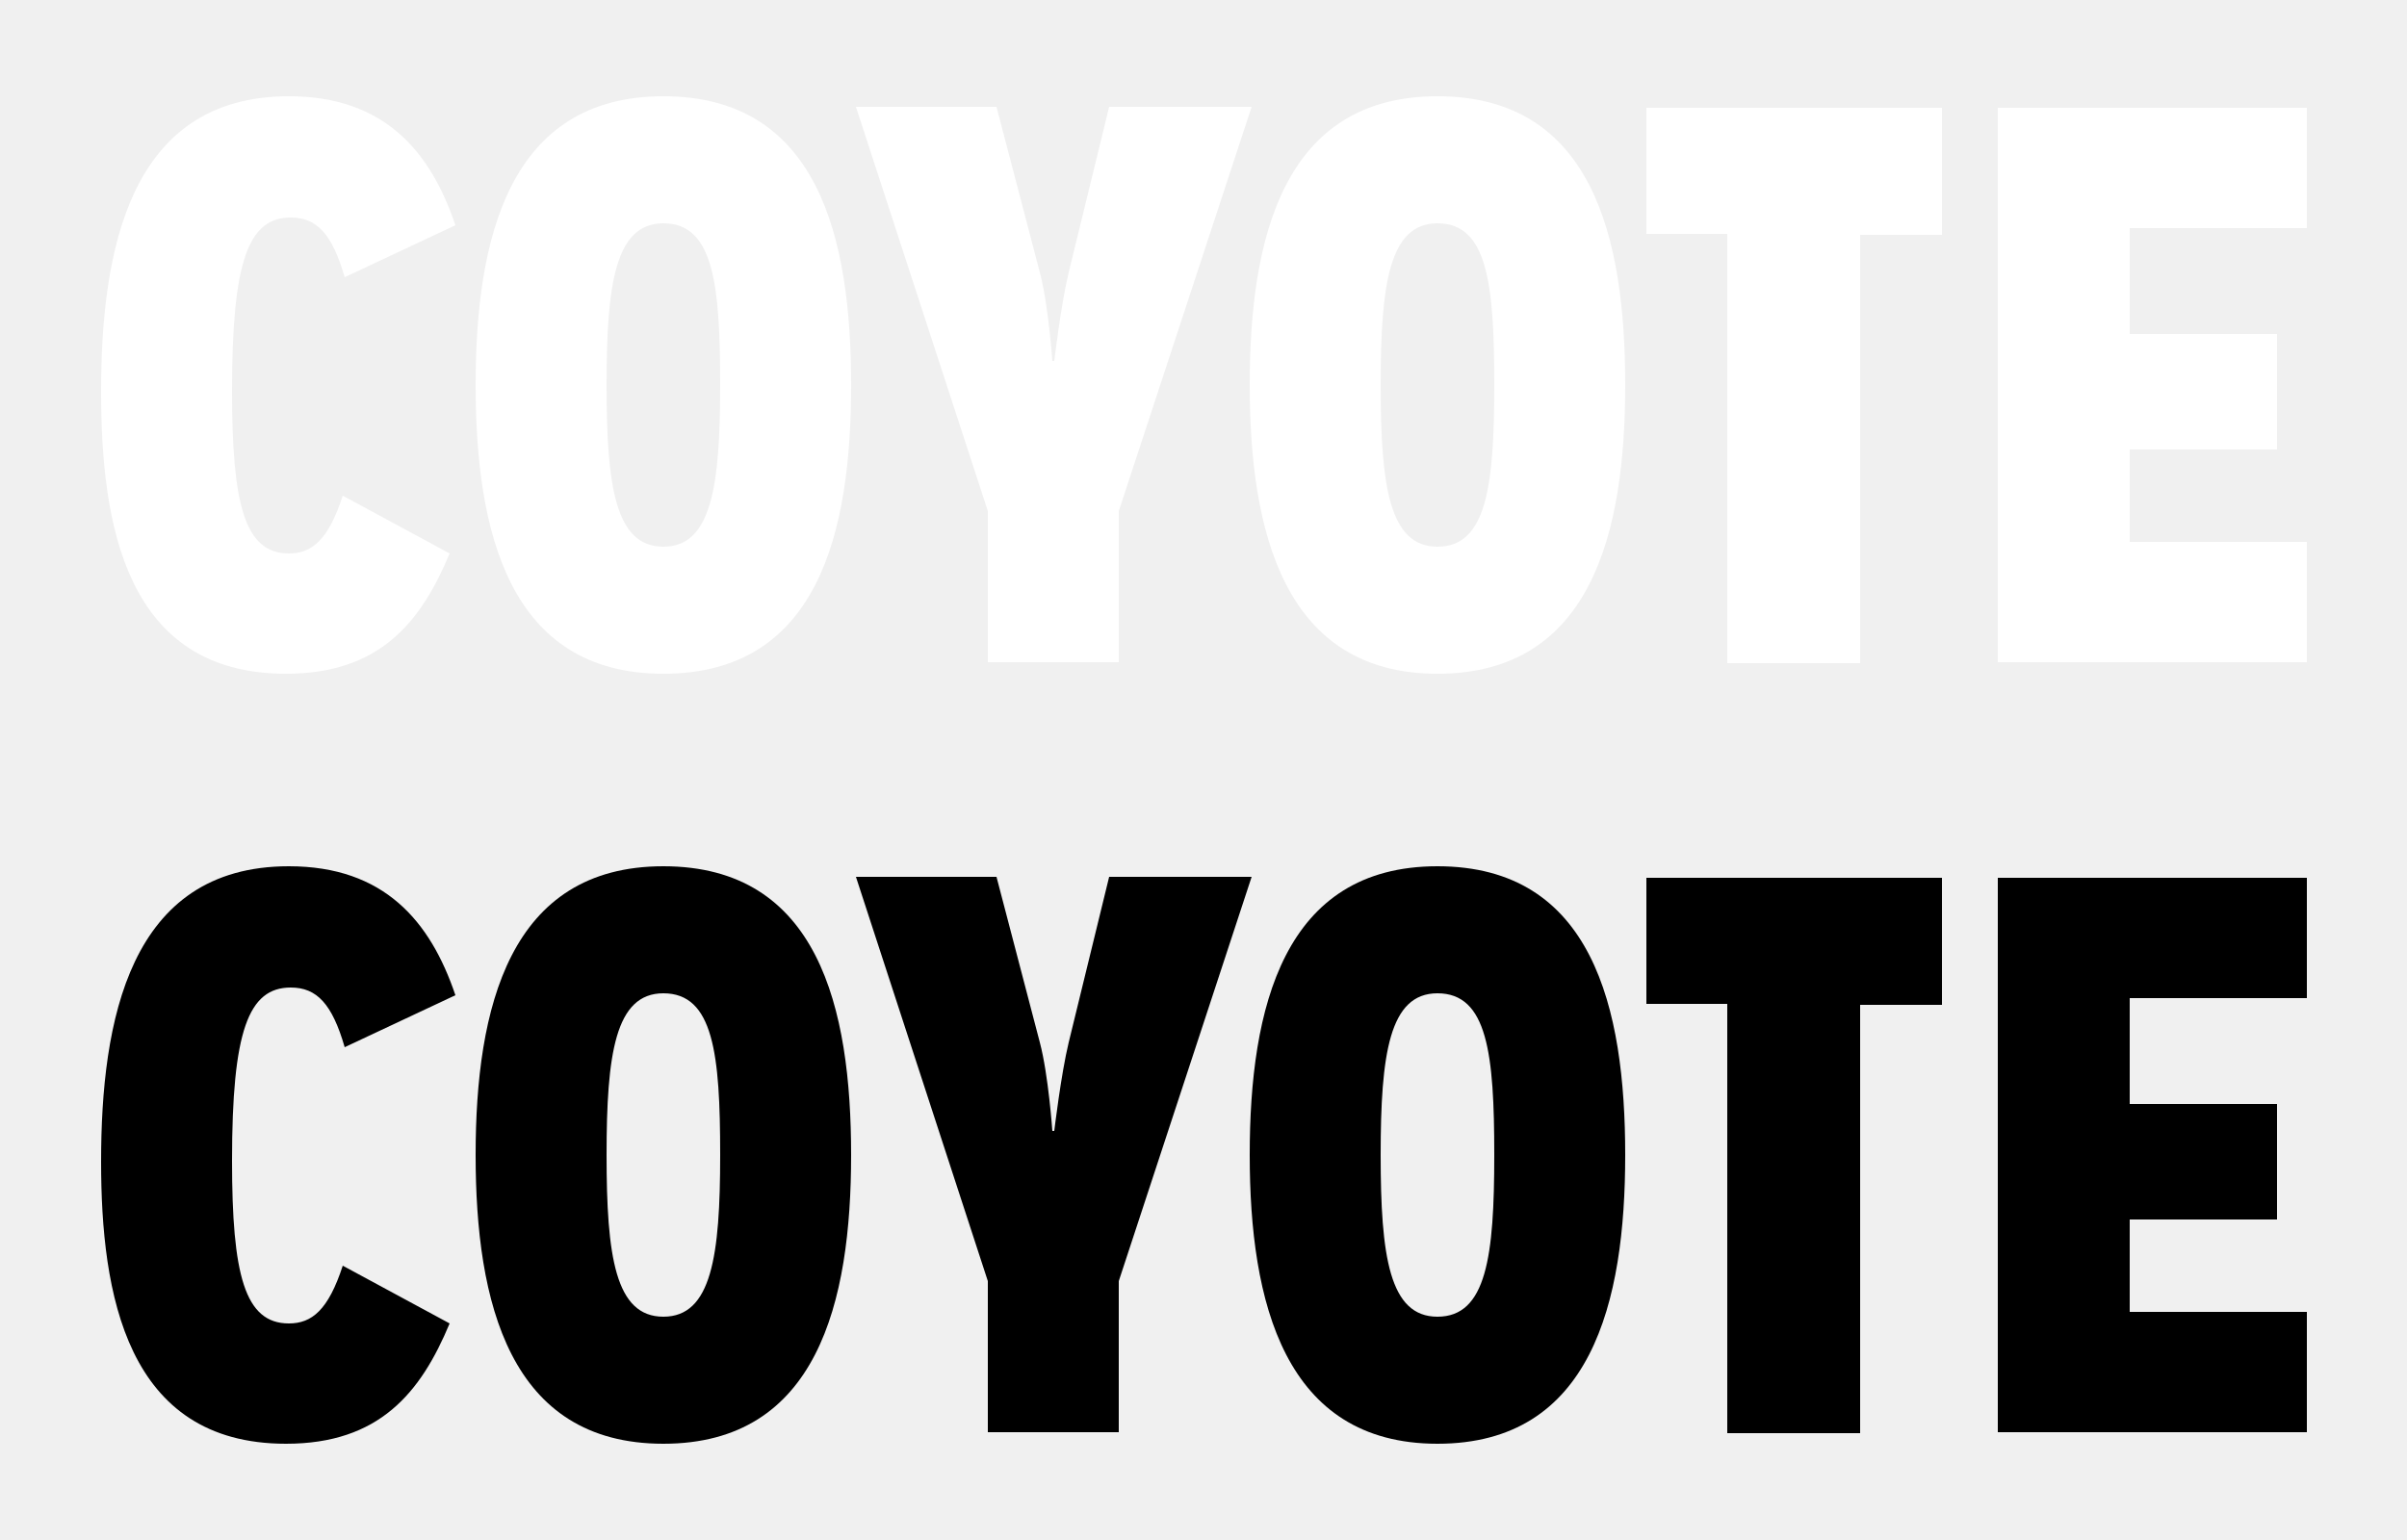
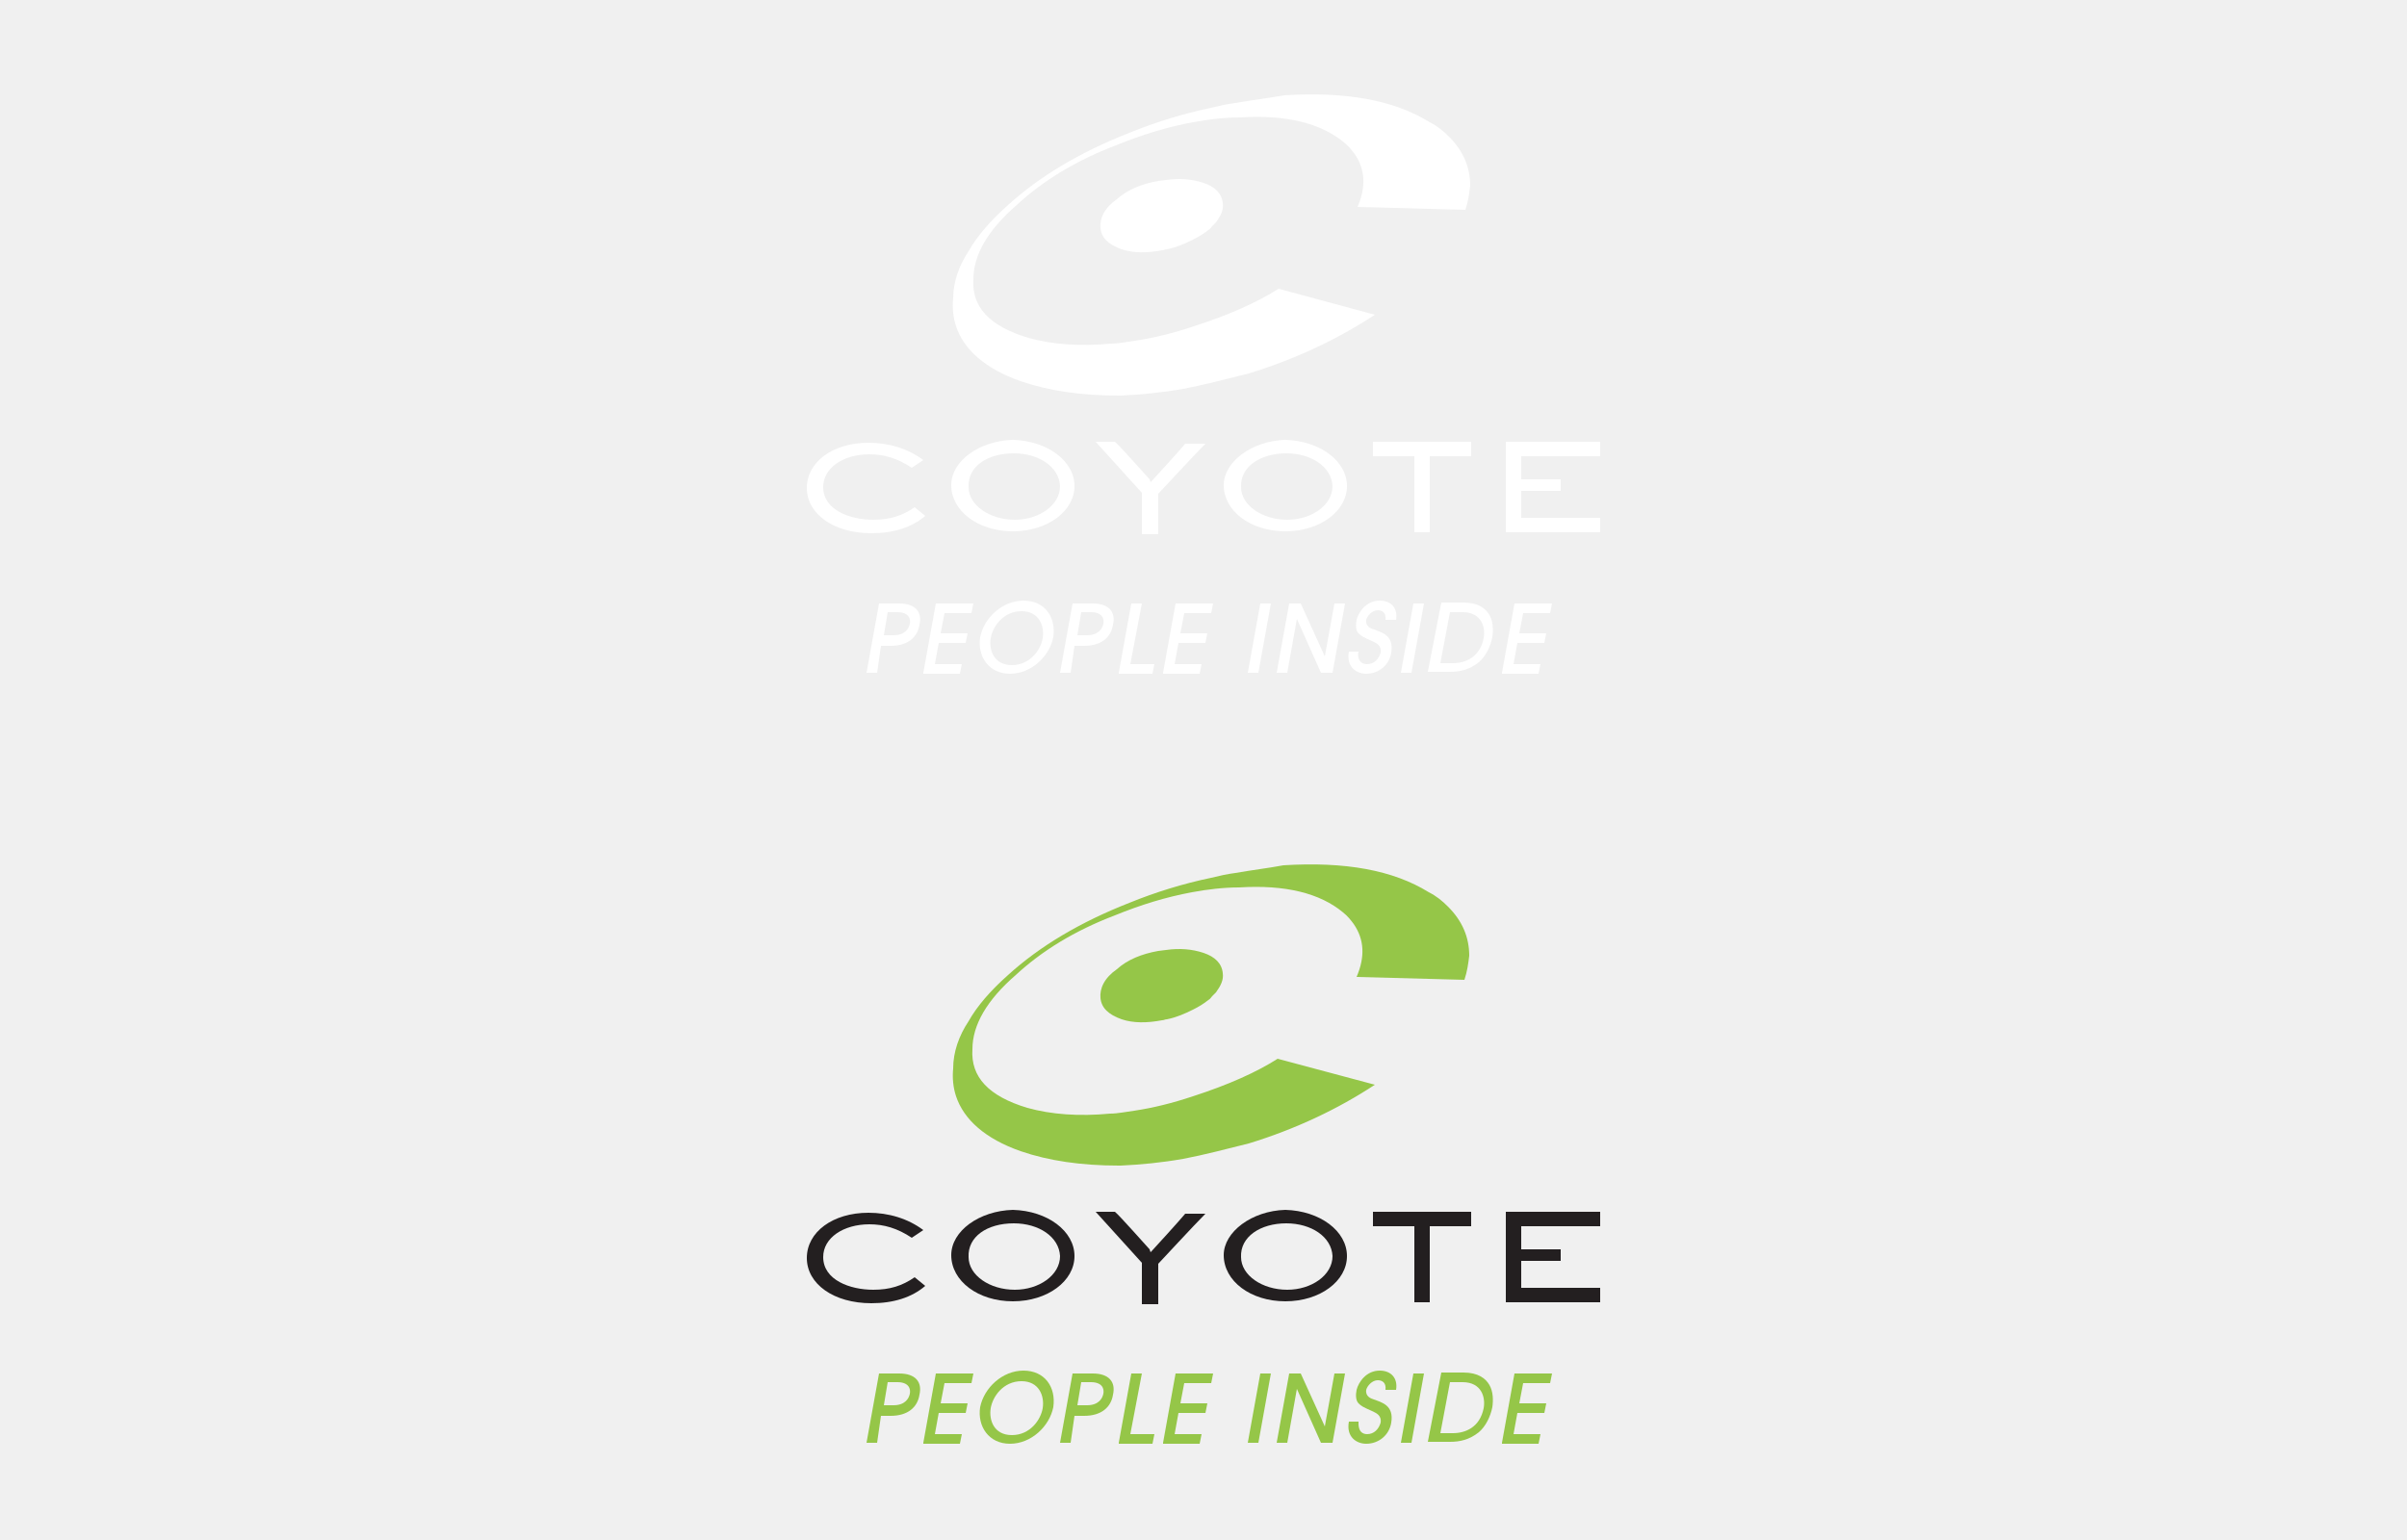
<svg xmlns="http://www.w3.org/2000/svg" version="1.1" x="0px" y="0px" viewBox="0 0 250 160" enable-background="new 0 0 250 160" xml:space="preserve">
  <g id="Layers" display="none">
    <rect display="inline" fill="#FF0000" width="250" height="80" />
    <rect y="80" display="inline" opacity="0.5" fill="#FF0000" width="250" height="80" />
  </g>
  <g id="Sprites">
</g>
  <g id="Logo_Clients">
    <g>
-       <path fill="#FFFFFF" d="M46.7,57.5c-3,7.2-7.3,12.5-17,12.5C13,70,10.5,54.4,10.5,40.7C10.5,26.1,13.4,10,30,10    c9.9,0,14.7,5.7,17.3,13.4l-11.5,5.4c-1.3-4.5-2.9-6.2-5.6-6.2c-4.4,0-6.1,4.5-6.1,18c0,11.8,1.3,16.9,5.9,16.9    c2.4,0,4.1-1.4,5.6-6L46.7,57.5z" />
-       <path fill="#FFFFFF" d="M49.4,40c0-15.3,3.5-30,19.5-30C85,10,88.4,24.7,88.4,40S85,70,68.9,70C52.9,70,49.4,55.3,49.4,40z     M74.8,40c0-10.5-0.7-16.8-5.9-16.8c-5,0-5.9,6.3-5.9,16.8s0.9,16.8,5.9,16.8C73.9,56.8,74.8,50.5,74.8,40z" />
-       <path fill="#FFFFFF" d="M116.2,68.8h-13.6V53.1l-13.7-42h14.6l4.5,17.2c0.9,3.4,1.3,9.2,1.3,9.2h0.2c0,0,0.7-5.9,1.5-9.2l4.2-17.2    H130l-13.8,42V68.8z" />
-       <path fill="#FFFFFF" d="M129.8,40c0-15.3,3.5-30,19.5-30c16.1,0,19.5,14.7,19.5,30s-3.5,30-19.5,30C133.4,70,129.8,55.3,129.8,40z     M155.2,40c0-10.5-0.7-16.8-5.9-16.8c-5,0-5.9,6.3-5.9,16.8s0.9,16.8,5.9,16.8C154.4,56.8,155.2,50.5,155.2,40z" />
-       <path fill="#FFFFFF" d="M179.4,68.8V24.3H171V11.2h30.7v13.2h-8.5v44.5H179.4z" />
-       <path fill="#FFFFFF" d="M207.5,68.8V11.2h32.1v12.5h-18.4v11h15.3v12h-15.3v9.6h18.4v12.5H207.5z" />
+       <g>
+         <g>
+           <path fill="#FFFFFF" d="M128.3,10.7c-0.8,0.1-1.7,0.3-2.5,0.5c-2.9,0.6-5.8,1.5-8.5,2.6c-5.1,2-9.3,4.5-12.6,7.5      c-1.8,1.6-3.2,3.2-4.1,4.8c-1,1.5-1.6,3.2-1.6,4.9c-0.1,1,0,2,0.3,2.9c0.8,2.4,3,4.4,6.7,5.7c2.9,1,6.3,1.5,10.2,1.5      c0.1,0,0.1,0,0.2,0c2.1-0.1,4.2-0.3,6.5-0.7c2.1-0.4,4.4-1,6.8-1.6c4.9-1.5,9.3-3.6,13.1-6.1L132.8,30c-2.2,1.4-5.1,2.7-8.8,3.9      c-2.1,0.7-4.1,1.2-6.1,1.5c-0.8,0.1-1.7,0.3-2.5,0.3c-3.2,0.3-6.1,0.1-8.6-0.6c-4-1.2-5.9-3.2-5.7-6.1c0-2.5,1.5-5.1,4.5-7.7      c2.7-2.5,6.1-4.6,10.3-6.2c2.7-1.1,5.3-1.9,8-2.4c1.6-0.3,3.3-0.5,4.9-0.5c4.8-0.3,8.4,0.6,10.8,2.6c0.5,0.4,0.8,0.8,1.1,1.2      c1.1,1.6,1.2,3.4,0.3,5.5l11.2,0.3c0.3-0.9,0.4-1.7,0.5-2.5c0-1.9-0.7-3.6-2.2-5.1c-0.6-0.6-1.2-1.1-2-1.5      c-3.7-2.3-8.7-3.2-15.1-2.8C131.7,10.2,130,10.4,128.3,10.7" />
+           <path fill="#FFFFFF" d="M121.1,18.7l-0.8,0.1c-1.7,0.3-3.2,0.9-4.3,1.9c-1.3,0.9-1.8,2-1.7,3c0.1,1,0.8,1.7,2.2,2.2      c1.2,0.4,2.6,0.4,4.2,0.1c0.2,0,0.3-0.1,0.5-0.1c1-0.2,1.9-0.6,2.7-1c0.6-0.3,1.1-0.6,1.6-1c0.2-0.1,0.3-0.3,0.4-0.4      c0.1-0.1,0.3-0.3,0.4-0.4c0.5-0.7,0.8-1.3,0.7-2c-0.1-1-0.8-1.7-2-2.1C123.8,18.6,122.5,18.5,121.1,18.7" />
+           <path fill="#FFFFFF" d="M158,51l0.2,0c0.2,0,3.2,0,3.9,0v-1.2c-0.8,0-3.7,0-3.9,0H158v-2.4h0.2c0.3,0,6.8,0,8,0v-1.5l-9.8,0      l0,9.4l9.8,0v-1.5c-1.2,0-7.7,0-8,0l-0.2,0L158,51z" />
+           <path fill="#FFFFFF" d="M90.7,54c-2.4,0-5.2-1-5.2-3.4c0-2,2.1-3.4,4.8-3.4c1.5,0,2.9,0.4,4.4,1.4l1.2-0.8      c-1.6-1.2-3.6-1.8-5.7-1.8c-3.7,0-6.4,2-6.4,4.7c0,2.7,2.8,4.7,6.7,4.7c2.3,0,4.2-0.6,5.6-1.8l-1.1-0.9      C93.7,53.6,92.4,54,90.7,54" />
+           <path fill="#FFFFFF" d="M146.9,47.5c0,0.2,0,6.6,0,7.8h1.6c0-1.1,0-7.5,0-7.7v-0.2h0.2c0.2,0,3.3,0,4.1,0v-1.5l-10.2,0v1.5      c0.8,0,3.9,0,4.1,0h0.2V47.5z" />
+           <path fill="#FFFFFF" d="M127.1,50.4c0,2.7,2.8,4.8,6.4,4.8c3.6,0,6.4-2.1,6.4-4.7c0-2.6-2.8-4.7-6.4-4.8      C130,45.8,127.1,48,127.1,50.4 M133.6,47.1c2.6,0,4.7,1.4,4.8,3.4c0,2-2.2,3.5-4.7,3.5c-2.6,0-4.8-1.5-4.8-3.4      C128.8,48.5,130.9,47.1,133.6,47.1" />
+           <path fill="#FFFFFF" d="M98.8,50.4c0,2.7,2.8,4.8,6.4,4.8c3.6,0,6.4-2.1,6.4-4.7c0-2.6-2.8-4.7-6.4-4.8      C101.7,45.8,98.8,47.9,98.8,50.4 M105.3,47.1c2.6,0,4.7,1.4,4.8,3.4c0,2-2.2,3.5-4.7,3.5c-2.6,0-4.8-1.5-4.8-3.4      C100.5,48.5,102.5,47.1,105.3,47.1" />
+           <path fill="#FFFFFF" d="M119.4,49.8c-0.2-0.2-3.1-3.5-3.6-3.9h-2c1,1.1,4.7,5.2,4.8,5.3l0,0.1v0.1c0,0.1,0,3.3,0,4.1h1.7      c0-0.8,0-4,0-4.1v-0.1l0,0c0.1-0.1,3.8-4.1,4.9-5.2l-2.1,0c-0.4,0.5-3.3,3.7-3.5,3.9l-0.1,0.1L119.4,49.8z" />
+         </g>
+       </g>
+       <g>
+         <path fill="#FFFFFF" d="M91.1,69.9H90l1.3-7.2h2.1c1.7,0,2.4,0.9,2.1,2.2c-0.2,1.3-1.2,2.2-3,2.2h-1L91.1,69.9z M91.8,66h1     c1.2,0,1.6-0.7,1.7-1.2c0.1-0.5-0.1-1.2-1.3-1.2h-1L91.8,66z" />
+         <path fill="#FFFFFF" d="M95.9,69.9l1.3-7.2h3.9l-0.2,1h-2.8l-0.4,2.1h2.8l-0.2,1h-2.8l-0.4,2.2h2.8l-0.2,1H95.9z" />
+         <path fill="#FFFFFF" d="M104.9,70c-2.2,0-3.4-1.8-3.1-3.8c0.4-2,2.3-3.8,4.5-3.8c2.2,0,3.4,1.7,3.1,3.8     C109,68.2,107.1,70,104.9,70z M106.1,63.5c-1.9,0-3,1.6-3.2,2.8c-0.2,1.2,0.3,2.8,2.2,2.8c1.9,0,3-1.6,3.2-2.8     C108.5,65,107.9,63.5,106.1,63.5z" />
+         <path fill="#FFFFFF" d="M111.2,69.9h-1.1l1.3-7.2h2.1c1.7,0,2.4,0.9,2.1,2.2c-0.2,1.3-1.2,2.2-3,2.2h-1L111.2,69.9z M111.9,66h1     c1.2,0,1.6-0.7,1.7-1.2c0.1-0.5-0.1-1.2-1.3-1.2h-1L111.9,66z" />
+         <path fill="#FFFFFF" d="M116.2,69.9l1.3-7.2h1.1l-1.2,6.3h2.5l-0.2,1H116.2z" />
+         <path fill="#FFFFFF" d="M120.8,69.9l1.3-7.2h3.9l-0.2,1H123l-0.4,2.1h2.8l-0.2,1h-2.8l-0.4,2.2h2.8l-0.2,1H120.8z" />
+         <path fill="#FFFFFF" d="M129.6,69.9l1.3-7.2h1.1l-1.3,7.2H129.6z" />
+         <path fill="#FFFFFF" d="M137.2,69.9l-2.5-5.6h0l-1,5.6h-1.1l1.3-7.2h1.2l2.5,5.5h0l1-5.5h1.1l-1.3,7.2H137.2z" />
+         <path fill="#FFFFFF" d="M141.1,67.7C141,68,141,69,142,69c0.7,0,1.2-0.5,1.4-1.2c0.1-0.8-0.5-1-0.9-1.2c-0.9-0.4-1.1-0.5-1.4-0.8     c-0.3-0.3-0.3-0.9-0.2-1.4c0.2-0.8,1-2,2.4-2c1.2,0,1.9,0.8,1.7,2h-1.1c0.1-0.8-0.4-1-0.8-1c-0.6,0-1.1,0.6-1.2,1     c-0.1,0.7,0.5,0.9,0.8,1c0.8,0.3,2.1,0.6,1.8,2.4c-0.2,1.3-1.3,2.2-2.6,2.2c-1,0-2.1-0.7-1.8-2.3H141.1z" />
+         <path fill="#FFFFFF" d="M145.5,69.9l1.3-7.2h1.1l-1.3,7.2H145.5z" />
+         <path fill="#FFFFFF" d="M149.7,62.6h2.3c1.5,0,2.3,0.6,2.7,1.3c0.4,0.7,0.4,1.6,0.3,2.3c-0.2,1-0.7,2-1.4,2.6c-1,0.8-2,1-3,1     h-2.3L149.7,62.6z M149.6,68.9h1.3c1.3,0,2.8-0.6,3.2-2.6c0.2-1.1-0.2-2.7-2.2-2.7h-1.3L149.6,68.9z" />
+         <path fill="#FFFFFF" d="M156,69.9l1.3-7.2h3.9l-0.2,1h-2.8l-0.4,2.1h2.8l-0.2,1h-2.8l-0.4,2.2h2.8l-0.2,1H156z" />
+       </g>
    </g>
    <g>
-       <path d="M46.7,137.5c-3,7.2-7.3,12.5-17,12.5c-16.6,0-19.2-15.6-19.2-29.3C10.5,106.1,13.4,90,30,90c9.9,0,14.7,5.7,17.3,13.4    l-11.5,5.4c-1.3-4.5-2.9-6.2-5.6-6.2c-4.4,0-6.1,4.5-6.1,18c0,11.8,1.3,16.9,5.9,16.9c2.4,0,4.1-1.4,5.6-6L46.7,137.5z" />
-       <path d="M49.4,120c0-15.3,3.5-30,19.5-30c16.1,0,19.5,14.7,19.5,30s-3.5,30-19.5,30C52.9,150,49.4,135.3,49.4,120z M74.8,120    c0-10.5-0.7-16.8-5.9-16.8c-5,0-5.9,6.3-5.9,16.8s0.9,16.8,5.9,16.8C73.9,136.8,74.8,130.5,74.8,120z" />
-       <path d="M116.2,148.8h-13.6v-15.7l-13.7-42h14.6l4.5,17.2c0.9,3.4,1.3,9.2,1.3,9.2h0.2c0,0,0.7-5.9,1.5-9.2l4.2-17.2H130l-13.8,42    V148.8z" />
-       <path d="M129.8,120c0-15.3,3.5-30,19.5-30c16.1,0,19.5,14.7,19.5,30s-3.5,30-19.5,30C133.4,150,129.8,135.3,129.8,120z M155.2,120    c0-10.5-0.7-16.8-5.9-16.8c-5,0-5.9,6.3-5.9,16.8s0.9,16.8,5.9,16.8C154.4,136.8,155.2,130.5,155.2,120z" />
-       <path d="M179.4,148.8v-44.5H171V91.2h30.7v13.2h-8.5v44.5H179.4z" />
-       <path d="M207.5,148.8V91.2h32.1v12.5h-18.4v11h15.3v12h-15.3v9.6h18.4v12.5H207.5z" />
+       <g>
+         <g>
+           <path fill="#95C648" d="M128.3,90.7c-0.8,0.1-1.7,0.3-2.5,0.5c-2.9,0.6-5.8,1.5-8.5,2.6c-5.1,2-9.3,4.5-12.6,7.5      c-1.8,1.6-3.2,3.2-4.1,4.8c-1,1.5-1.6,3.2-1.6,4.9c-0.1,1,0,2,0.3,2.9c0.8,2.4,3,4.4,6.7,5.7c2.9,1,6.3,1.5,10.2,1.5      c0.1,0,0.1,0,0.2,0c2.1-0.1,4.2-0.3,6.5-0.7c2.1-0.4,4.4-1,6.8-1.6c4.9-1.5,9.3-3.6,13.1-6.1l-10.1-2.7      c-2.2,1.4-5.1,2.7-8.8,3.9c-2.1,0.7-4.1,1.2-6.1,1.5c-0.8,0.1-1.7,0.3-2.5,0.3c-3.2,0.3-6.1,0.1-8.6-0.6c-4-1.2-5.9-3.2-5.7-6.1      c0-2.5,1.5-5.1,4.5-7.7c2.7-2.5,6.1-4.6,10.3-6.2c2.7-1.1,5.3-1.9,8-2.4c1.6-0.3,3.3-0.5,4.9-0.5c4.8-0.3,8.4,0.6,10.8,2.6      c0.5,0.4,0.8,0.8,1.1,1.2c1.1,1.6,1.2,3.4,0.3,5.5l11.2,0.3c0.3-0.9,0.4-1.7,0.5-2.5c0-1.9-0.7-3.6-2.2-5.1      c-0.6-0.6-1.2-1.1-2-1.5c-3.7-2.3-8.7-3.2-15.1-2.8C131.7,90.2,130,90.4,128.3,90.7" />
+           <path fill="#95C648" d="M121.1,98.7l-0.8,0.1c-1.7,0.3-3.2,0.9-4.3,1.9c-1.3,0.9-1.8,2-1.7,3c0.1,1,0.8,1.7,2.2,2.2      c1.2,0.4,2.6,0.4,4.2,0.1c0.2,0,0.3-0.1,0.5-0.1c1-0.2,1.9-0.6,2.7-1c0.6-0.3,1.1-0.6,1.6-1c0.2-0.1,0.3-0.3,0.4-0.4      c0.1-0.1,0.3-0.3,0.4-0.4c0.5-0.7,0.8-1.3,0.7-2c-0.1-1-0.8-1.7-2-2.1C123.8,98.6,122.5,98.5,121.1,98.7" />
+           <path fill="#231F20" d="M158,131l0.2,0c0.2,0,3.2,0,3.9,0v-1.2c-0.8,0-3.7,0-3.9,0H158v-2.4h0.2c0.3,0,6.8,0,8,0v-1.5l-9.8,0      l0,9.4l9.8,0v-1.5c-1.2,0-7.7,0-8,0l-0.2,0L158,131z" />
+           <path fill="#231F20" d="M90.7,134c-2.4,0-5.2-1-5.2-3.4c0-2,2.1-3.4,4.8-3.4c1.5,0,2.9,0.4,4.4,1.4l1.2-0.8      c-1.6-1.2-3.6-1.8-5.7-1.8c-3.7,0-6.4,2-6.4,4.7c0,2.7,2.8,4.7,6.7,4.7c2.3,0,4.2-0.6,5.6-1.8l-1.1-0.9      C93.7,133.6,92.4,134,90.7,134" />
+           <path fill="#231F20" d="M146.9,127.5c0,0.2,0,6.6,0,7.8h1.6c0-1.1,0-7.5,0-7.7v-0.2h0.2c0.2,0,3.3,0,4.1,0v-1.5l-10.2,0v1.5      c0.8,0,3.9,0,4.1,0h0.2V127.5z" />
+           <path fill="#231F20" d="M127.1,130.4c0,2.7,2.8,4.8,6.4,4.8c3.6,0,6.4-2.1,6.4-4.7c0-2.6-2.8-4.7-6.4-4.8      C130,125.8,127.1,128,127.1,130.4 M133.6,127.1c2.6,0,4.7,1.4,4.8,3.4c0,2-2.2,3.5-4.7,3.5c-2.6,0-4.8-1.5-4.8-3.4      C128.8,128.5,130.9,127.1,133.6,127.1" />
+           <path fill="#231F20" d="M98.8,130.4c0,2.7,2.8,4.8,6.4,4.8c3.6,0,6.4-2.1,6.4-4.7c0-2.6-2.8-4.7-6.4-4.8      C101.7,125.8,98.8,127.9,98.8,130.4 M105.3,127.1c2.6,0,4.7,1.4,4.8,3.4c0,2-2.2,3.5-4.7,3.5c-2.6,0-4.8-1.5-4.8-3.4      C100.5,128.5,102.5,127.1,105.3,127.1" />
+           <path fill="#231F20" d="M119.4,129.8c-0.2-0.2-3.1-3.5-3.6-3.9h-2c1,1.1,4.7,5.2,4.8,5.3l0,0.1v0.1c0,0.1,0,3.3,0,4.1h1.7      c0-0.8,0-4,0-4.1v-0.1l0,0c0.1-0.1,3.8-4.1,4.9-5.2l-2.1,0c-0.4,0.5-3.3,3.7-3.5,3.9l-0.1,0.1L119.4,129.8z" />
+         </g>
+       </g>
+       <g>
+         <path fill="#95C648" d="M91.1,149.9H90l1.3-7.2h2.1c1.7,0,2.4,0.9,2.1,2.2c-0.2,1.3-1.2,2.2-3,2.2h-1L91.1,149.9z M91.8,146h1     c1.2,0,1.6-0.7,1.7-1.2c0.1-0.5-0.1-1.2-1.3-1.2h-1L91.8,146z" />
+         <path fill="#95C648" d="M95.9,149.9l1.3-7.2h3.9l-0.2,1h-2.8l-0.4,2.1h2.8l-0.2,1h-2.8l-0.4,2.2h2.8l-0.2,1H95.9z" />
+         <path fill="#95C648" d="M104.9,150c-2.2,0-3.4-1.8-3.1-3.8c0.4-2,2.3-3.8,4.5-3.8c2.2,0,3.4,1.7,3.1,3.8     C109,148.2,107.1,150,104.9,150z M106.1,143.5c-1.9,0-3,1.6-3.2,2.8c-0.2,1.2,0.3,2.8,2.2,2.8c1.9,0,3-1.6,3.2-2.8     C108.5,145,107.9,143.5,106.1,143.5z" />
+         <path fill="#95C648" d="M111.2,149.9h-1.1l1.3-7.2h2.1c1.7,0,2.4,0.9,2.1,2.2c-0.2,1.3-1.2,2.2-3,2.2h-1L111.2,149.9z M111.9,146     h1c1.2,0,1.6-0.7,1.7-1.2c0.1-0.5-0.1-1.2-1.3-1.2h-1L111.9,146z" />
+         <path fill="#95C648" d="M116.2,149.9l1.3-7.2h1.1l-1.2,6.3h2.5l-0.2,1H116.2z" />
+         <path fill="#95C648" d="M120.8,149.9l1.3-7.2h3.9l-0.2,1H123l-0.4,2.1h2.8l-0.2,1h-2.8l-0.4,2.2h2.8l-0.2,1H120.8z" />
+         <path fill="#95C648" d="M129.6,149.9l1.3-7.2h1.1l-1.3,7.2H129.6z" />
+         <path fill="#95C648" d="M137.2,149.9l-2.5-5.6h0l-1,5.6h-1.1l1.3-7.2h1.2l2.5,5.5h0l1-5.5h1.1l-1.3,7.2H137.2z" />
+         <path fill="#95C648" d="M141.1,147.7c0,0.2-0.1,1.3,0.9,1.3c0.7,0,1.2-0.5,1.4-1.2c0.1-0.8-0.5-1-0.9-1.2     c-0.9-0.4-1.1-0.5-1.4-0.8c-0.3-0.3-0.3-0.9-0.2-1.4c0.2-0.8,1-2,2.4-2c1.2,0,1.9,0.8,1.7,2h-1.1c0.1-0.8-0.4-1-0.8-1     c-0.6,0-1.1,0.6-1.2,1c-0.1,0.7,0.5,0.9,0.8,1c0.8,0.3,2.1,0.6,1.8,2.4c-0.2,1.3-1.3,2.2-2.6,2.2c-1,0-2.1-0.7-1.8-2.3H141.1z" />
+         <path fill="#95C648" d="M145.5,149.9l1.3-7.2h1.1l-1.3,7.2H145.5z" />
+         <path fill="#95C648" d="M149.7,142.6h2.3c1.5,0,2.3,0.6,2.7,1.3c0.4,0.7,0.4,1.6,0.3,2.3c-0.2,1-0.7,2-1.4,2.6c-1,0.8-2,1-3,1     h-2.3L149.7,142.6z M149.6,148.9h1.3c1.3,0,2.8-0.6,3.2-2.6c0.2-1.1-0.2-2.7-2.2-2.7h-1.3L149.6,148.9z" />
+         <path fill="#95C648" d="M156,149.9l1.3-7.2h3.9l-0.2,1h-2.8l-0.4,2.1h2.8l-0.2,1h-2.8l-0.4,2.2h2.8l-0.2,1H156z" />
+       </g>
    </g>
  </g>
  <g id="Repères" display="none">
</g>
</svg>
